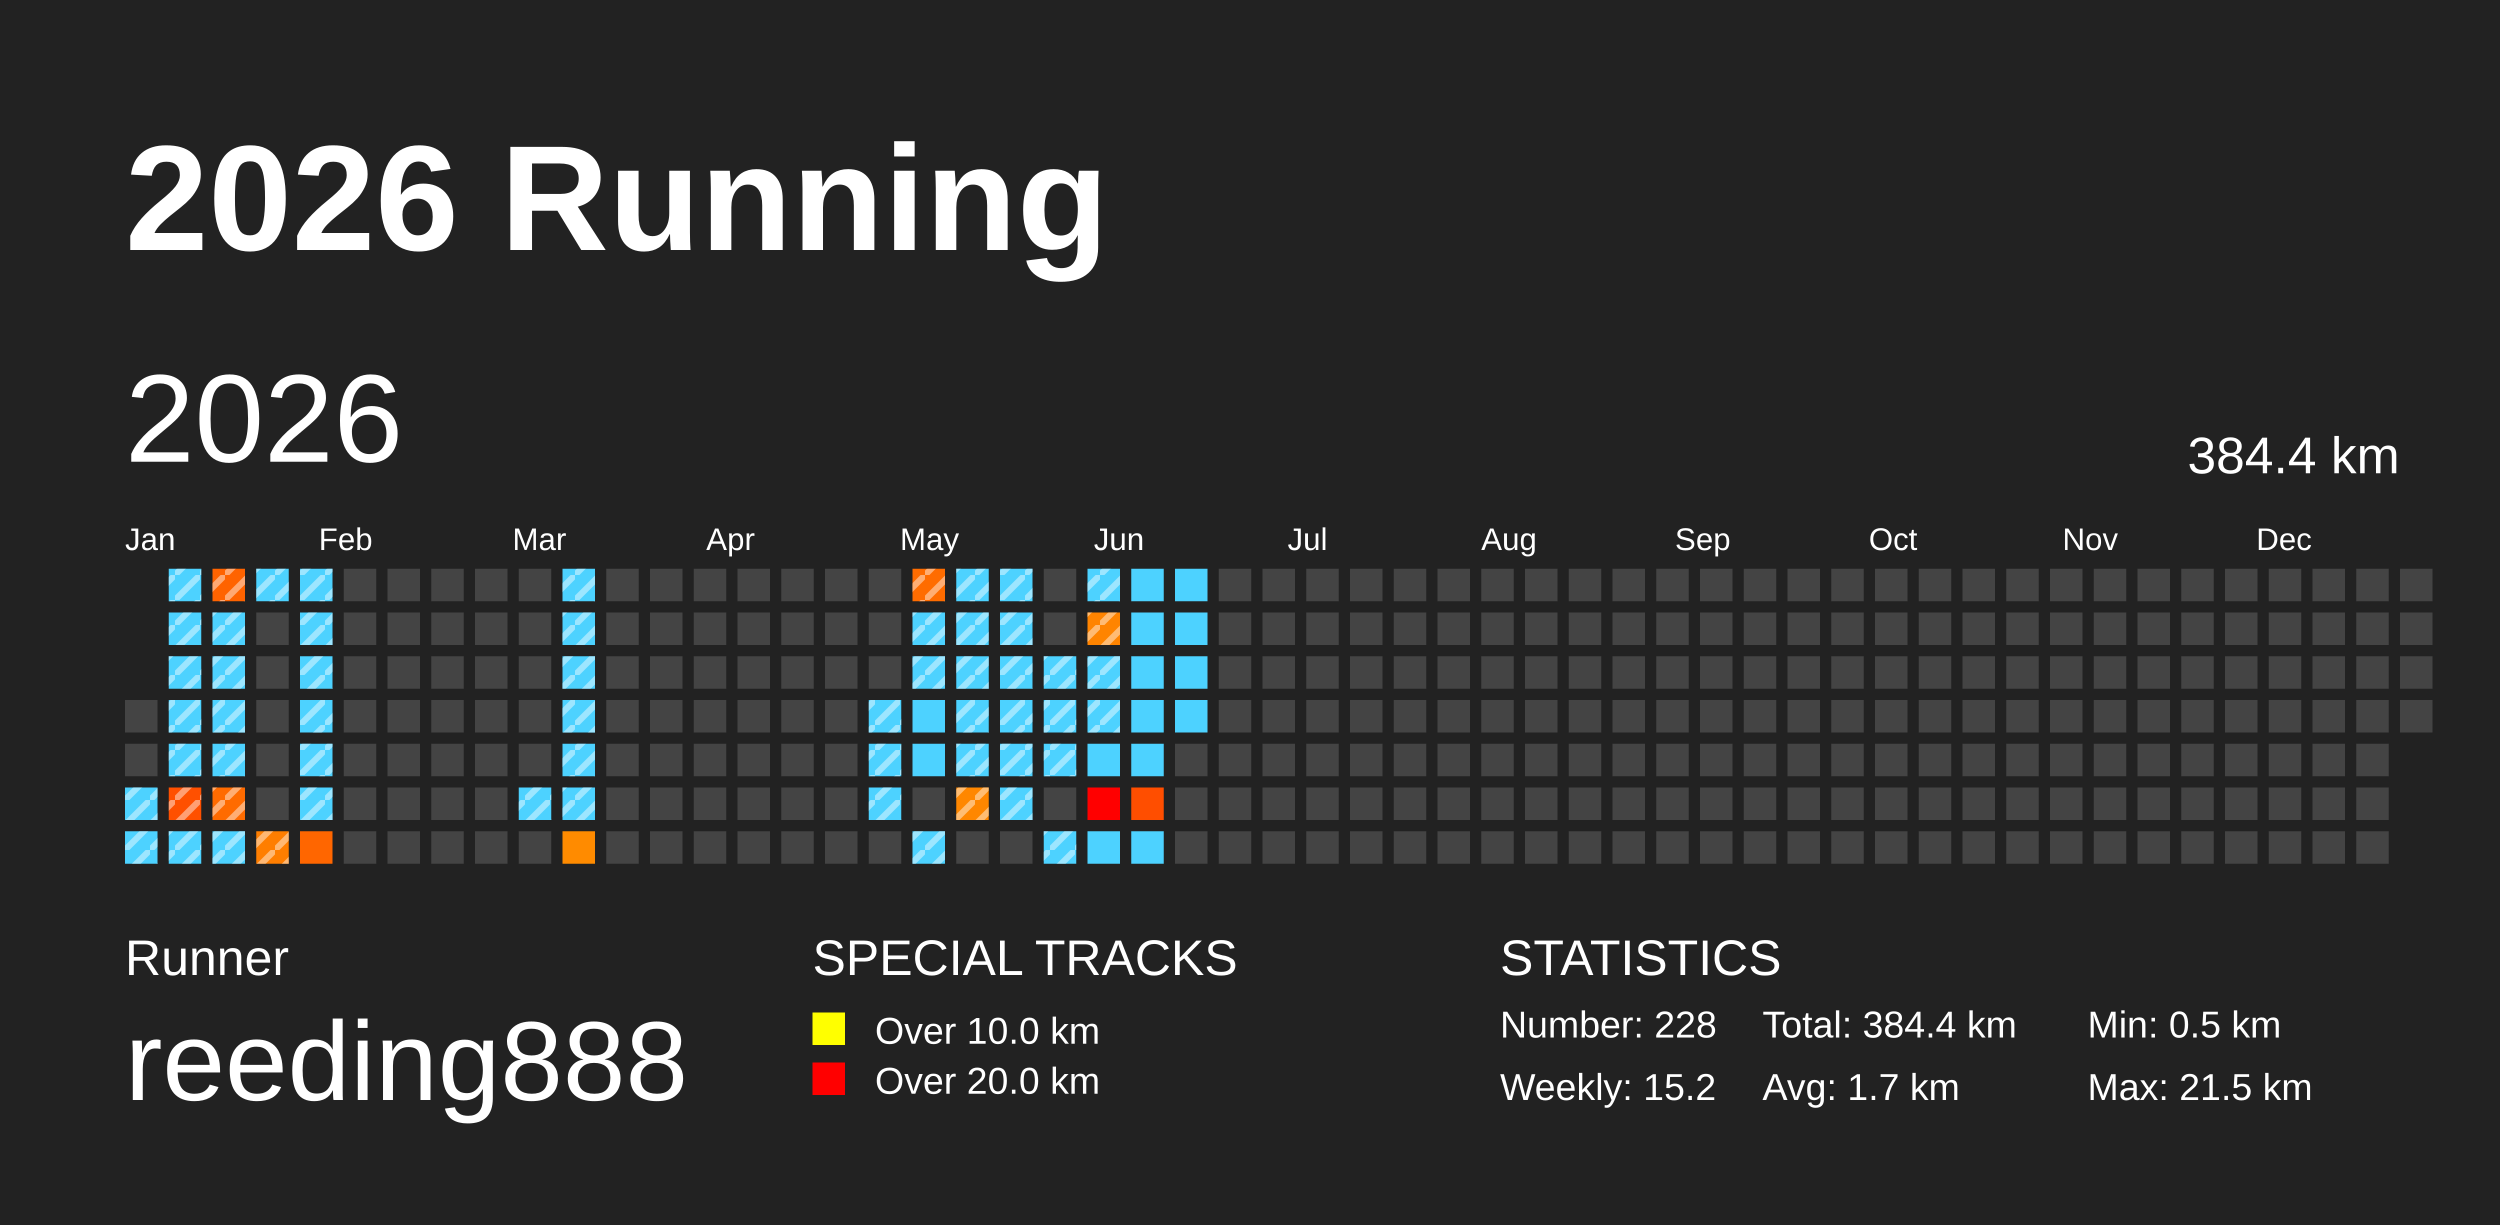
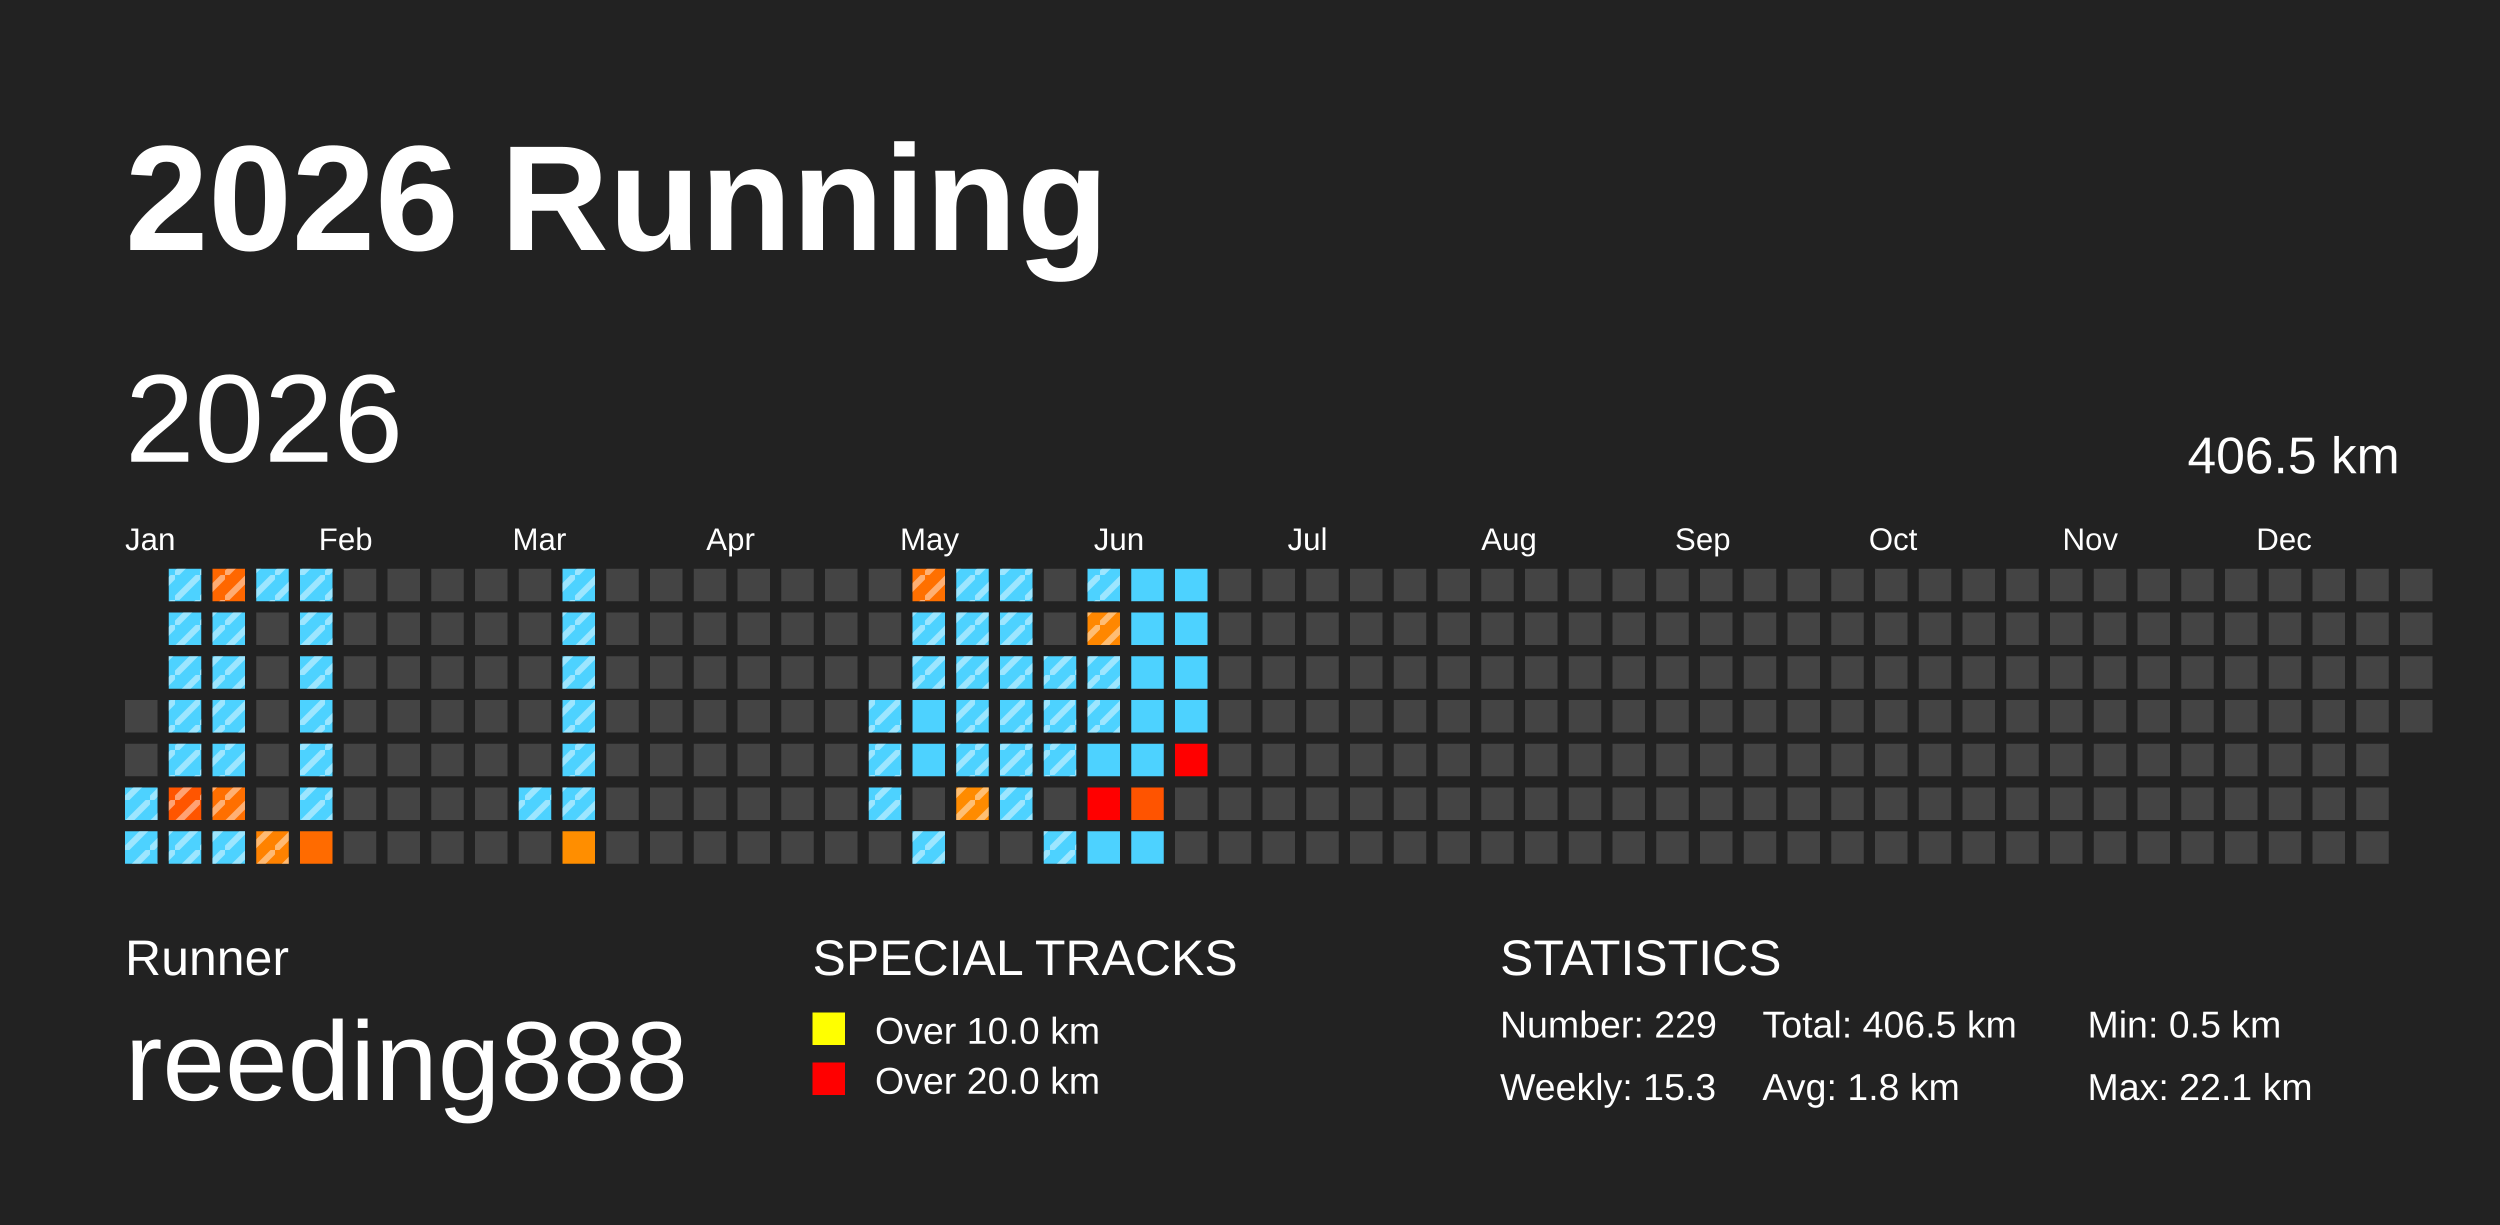
<svg xmlns="http://www.w3.org/2000/svg" baseProfile="full" height="98mm" version="1.1" viewBox="0,0,200,98" width="200mm">
  <defs>
    <pattern height="2" id="indoor-stripe" patternUnits="userSpaceOnUse" width="2">
      <line stroke="white" stroke-opacity="0.45" stroke-width="0.5" x1="0" x2="2" y1="2" y2="0" />
    </pattern>
  </defs>
  <rect fill="#222222" height="98" width="200" x="0" y="0" />
  <text fill="#FFFFFF" style="font-size:12px; font-family:Arial; font-weight:bold;" x="10" y="20">2026 Running</text>
  <text fill="#FFFFFF" style="font-size:4px; font-family:Arial" x="10" y="78">Runner</text>
  <text fill="#FFFFFF" style="font-size:9px; font-family:Arial" x="10" y="88">reeding888</text>
  <text fill="#FFFFFF" style="font-size:4px; font-family:Arial" x="65" y="78">SPECIAL TRACKS</text>
  <rect fill="yellow" height="2.6" width="2.6" x="65" y="81" />
  <text fill="#FFFFFF" style="font-size:3px; font-family:Arial" x="70" y="83.5">Over 10.0 km</text>
  <rect fill="red" height="2.6" width="2.6" x="65" y="85" />
  <text fill="#FFFFFF" style="font-size:3px; font-family:Arial" x="70" y="87.5">Over 20.0 km</text>
  <text fill="#FFFFFF" style="font-size:4px; font-family:Arial" x="120" y="78">STATISTICS</text>
-   <text fill="#FFFFFF" style="font-size:3px; font-family:Arial" x="120" y="83">Number: 228</text>
-   <text fill="#FFFFFF" style="font-size:3px; font-family:Arial" x="120" y="88">Weekly: 15.2</text>
-   <text fill="#FFFFFF" style="font-size:3px; font-family:Arial" x="141" y="83">Total: 384.4 km</text>
-   <text fill="#FFFFFF" style="font-size:3px; font-family:Arial" x="141" y="88">Avg: 1.7 km</text>
+   <text fill="#FFFFFF" style="font-size:3px; font-family:Arial" x="120" y="83">Number: 229</text>
+   <text fill="#FFFFFF" style="font-size:3px; font-family:Arial" x="120" y="88">Weekly: 15.3</text>
+   <text fill="#FFFFFF" style="font-size:3px; font-family:Arial" x="141" y="83">Total: 406.5 km</text>
+   <text fill="#FFFFFF" style="font-size:3px; font-family:Arial" x="141" y="88">Avg: 1.8 km</text>
  <text fill="#FFFFFF" style="font-size:3px; font-family:Arial" x="167" y="83">Min: 0.5 km</text>
-   <text fill="#FFFFFF" style="font-size:3px; font-family:Arial" x="167" y="88">Max: 21.5 km</text>
+   <text fill="#FFFFFF" style="font-size:3px; font-family:Arial" x="167" y="88">Max: 22.1 km</text>
  <text dominant-baseline="hanging" fill="#FFFFFF" style="font-size:10.0px; font-family:Arial;" x="10" y="30">2026</text>
-   <text dominant-baseline="hanging" fill="#FFFFFF" style="font-size:4.125px; font-family:Arial;" x="175" y="35">384.4 km</text>
+   <text dominant-baseline="hanging" fill="#FFFFFF" style="font-size:4.125px; font-family:Arial;" x="175" y="35">406.5 km</text>
  <text fill="#FFFFFF" style="font-size:2.5px; font-family:Arial" x="10.0" y="44">Jan</text>
  <text fill="#FFFFFF" style="font-size:2.5px; font-family:Arial" x="25.5" y="44">Feb</text>
  <text fill="#FFFFFF" style="font-size:2.5px; font-family:Arial" x="41.0" y="44">Mar</text>
  <text fill="#FFFFFF" style="font-size:2.5px; font-family:Arial" x="56.5" y="44">Apr</text>
  <text fill="#FFFFFF" style="font-size:2.5px; font-family:Arial" x="72.0" y="44">May</text>
  <text fill="#FFFFFF" style="font-size:2.5px; font-family:Arial" x="87.5" y="44">Jun</text>
  <text fill="#FFFFFF" style="font-size:2.5px; font-family:Arial" x="103.0" y="44">Jul</text>
  <text fill="#FFFFFF" style="font-size:2.5px; font-family:Arial" x="118.5" y="44">Aug</text>
  <text fill="#FFFFFF" style="font-size:2.5px; font-family:Arial" x="134.0" y="44">Sep</text>
  <text fill="#FFFFFF" style="font-size:2.5px; font-family:Arial" x="149.5" y="44">Oct</text>
  <text fill="#FFFFFF" style="font-size:2.5px; font-family:Arial" x="165.0" y="44">Nov</text>
  <text fill="#FFFFFF" style="font-size:2.5px; font-family:Arial" x="180.5" y="44">Dec</text>
  <rect fill="#444444" height="2.6" width="2.6" x="10.0" y="56.0" />
  <rect fill="#444444" height="2.6" width="2.6" x="10.0" y="59.5" />
  <rect fill="#4dd2ff" height="2.6" width="2.6" x="10.0" y="63.0" />
  <rect fill="url(#indoor-stripe)" height="2.6" style="pointer-events: none;" width="2.6" x="10.0" y="63.0" />
  <rect fill="#4dd2ff" height="2.6" width="2.6" x="10.0" y="66.5" />
  <rect fill="url(#indoor-stripe)" height="2.6" style="pointer-events: none;" width="2.6" x="10.0" y="66.5" />
  <rect fill="#4dd2ff" height="2.6" width="2.6" x="13.5" y="45.5" />
  <rect fill="url(#indoor-stripe)" height="2.6" style="pointer-events: none;" width="2.6" x="13.5" y="45.5" />
  <rect fill="#4dd2ff" height="2.6" width="2.6" x="13.5" y="49.0" />
  <rect fill="url(#indoor-stripe)" height="2.6" style="pointer-events: none;" width="2.6" x="13.5" y="49.0" />
  <rect fill="#4dd2ff" height="2.6" width="2.6" x="13.5" y="52.5" />
  <rect fill="url(#indoor-stripe)" height="2.6" style="pointer-events: none;" width="2.6" x="13.5" y="52.5" />
  <rect fill="#4dd2ff" height="2.6" width="2.6" x="13.5" y="56.0" />
  <rect fill="url(#indoor-stripe)" height="2.6" style="pointer-events: none;" width="2.6" x="13.5" y="56.0" />
  <rect fill="#4dd2ff" height="2.6" width="2.6" x="13.5" y="59.5" />
  <rect fill="url(#indoor-stripe)" height="2.6" style="pointer-events: none;" width="2.6" x="13.5" y="59.5" />
-   <rect fill="#ff5000" height="2.6" width="2.6" x="13.5" y="63.0" />
+   <rect fill="#ff5500" height="2.6" width="2.6" x="13.5" y="63.0" />
  <rect fill="url(#indoor-stripe)" height="2.6" style="pointer-events: none;" width="2.6" x="13.5" y="63.0" />
  <rect fill="#4dd2ff" height="2.6" width="2.6" x="13.5" y="66.5" />
  <rect fill="url(#indoor-stripe)" height="2.6" style="pointer-events: none;" width="2.6" x="13.5" y="66.5" />
-   <rect fill="#ff6300" height="2.6" width="2.6" x="17.0" y="45.5" />
+   <rect fill="#ff6700" height="2.6" width="2.6" x="17.0" y="45.5" />
  <rect fill="url(#indoor-stripe)" height="2.6" style="pointer-events: none;" width="2.6" x="17.0" y="45.5" />
  <rect fill="#4dd2ff" height="2.6" width="2.6" x="17.0" y="49.0" />
  <rect fill="url(#indoor-stripe)" height="2.6" style="pointer-events: none;" width="2.6" x="17.0" y="49.0" />
  <rect fill="#4dd2ff" height="2.6" width="2.6" x="17.0" y="52.5" />
  <rect fill="url(#indoor-stripe)" height="2.6" style="pointer-events: none;" width="2.6" x="17.0" y="52.5" />
  <rect fill="#4dd2ff" height="2.6" width="2.6" x="17.0" y="56.0" />
  <rect fill="url(#indoor-stripe)" height="2.6" style="pointer-events: none;" width="2.6" x="17.0" y="56.0" />
  <rect fill="#4dd2ff" height="2.6" width="2.6" x="17.0" y="59.5" />
  <rect fill="url(#indoor-stripe)" height="2.6" style="pointer-events: none;" width="2.6" x="17.0" y="59.5" />
-   <rect fill="#ff6b00" height="2.6" width="2.6" x="17.0" y="63.0" />
+   <rect fill="#ff6f00" height="2.6" width="2.6" x="17.0" y="63.0" />
  <rect fill="url(#indoor-stripe)" height="2.6" style="pointer-events: none;" width="2.6" x="17.0" y="63.0" />
  <rect fill="#4dd2ff" height="2.6" width="2.6" x="17.0" y="66.5" />
  <rect fill="url(#indoor-stripe)" height="2.6" style="pointer-events: none;" width="2.6" x="17.0" y="66.5" />
  <rect fill="#4dd2ff" height="2.6" width="2.6" x="20.5" y="45.5" />
  <rect fill="url(#indoor-stripe)" height="2.6" style="pointer-events: none;" width="2.6" x="20.5" y="45.5" />
  <rect fill="#444444" height="2.6" width="2.6" x="20.5" y="49.0" />
  <rect fill="#444444" height="2.6" width="2.6" x="20.5" y="52.5" />
  <rect fill="#444444" height="2.6" width="2.6" x="20.5" y="56.0" />
  <rect fill="#444444" height="2.6" width="2.6" x="20.5" y="59.5" />
  <rect fill="#444444" height="2.6" width="2.6" x="20.5" y="63.0" />
-   <rect fill="#ff7e00" height="2.6" width="2.6" x="20.5" y="66.5" />
+   <rect fill="#ff8200" height="2.6" width="2.6" x="20.5" y="66.5" />
  <rect fill="url(#indoor-stripe)" height="2.6" style="pointer-events: none;" width="2.6" x="20.5" y="66.5" />
  <rect fill="#4dd2ff" height="2.6" width="2.6" x="24.0" y="45.5" />
  <rect fill="url(#indoor-stripe)" height="2.6" style="pointer-events: none;" width="2.6" x="24.0" y="45.5" />
  <rect fill="#4dd2ff" height="2.6" width="2.6" x="24.0" y="49.0" />
  <rect fill="url(#indoor-stripe)" height="2.6" style="pointer-events: none;" width="2.6" x="24.0" y="49.0" />
  <rect fill="#4dd2ff" height="2.6" width="2.6" x="24.0" y="52.5" />
  <rect fill="url(#indoor-stripe)" height="2.6" style="pointer-events: none;" width="2.6" x="24.0" y="52.5" />
  <rect fill="#4dd2ff" height="2.6" width="2.6" x="24.0" y="56.0" />
  <rect fill="url(#indoor-stripe)" height="2.6" style="pointer-events: none;" width="2.6" x="24.0" y="56.0" />
  <rect fill="#4dd2ff" height="2.6" width="2.6" x="24.0" y="59.5" />
  <rect fill="url(#indoor-stripe)" height="2.6" style="pointer-events: none;" width="2.6" x="24.0" y="59.5" />
  <rect fill="#4dd2ff" height="2.6" width="2.6" x="24.0" y="63.0" />
  <rect fill="url(#indoor-stripe)" height="2.6" style="pointer-events: none;" width="2.6" x="24.0" y="63.0" />
-   <rect fill="#ff6600" height="2.6" width="2.6" x="24.0" y="66.5" />
+   <rect fill="#ff6b00" height="2.6" width="2.6" x="24.0" y="66.5" />
  <rect fill="#444444" height="2.6" width="2.6" x="27.5" y="45.5" />
  <rect fill="#444444" height="2.6" width="2.6" x="27.5" y="49.0" />
  <rect fill="#444444" height="2.6" width="2.6" x="27.5" y="52.5" />
  <rect fill="#444444" height="2.6" width="2.6" x="27.5" y="56.0" />
  <rect fill="#444444" height="2.6" width="2.6" x="27.5" y="59.5" />
  <rect fill="#444444" height="2.6" width="2.6" x="27.5" y="63.0" />
  <rect fill="#444444" height="2.6" width="2.6" x="27.5" y="66.5" />
  <rect fill="#444444" height="2.6" width="2.6" x="31.0" y="45.5" />
  <rect fill="#444444" height="2.6" width="2.6" x="31.0" y="49.0" />
  <rect fill="#444444" height="2.6" width="2.6" x="31.0" y="52.5" />
  <rect fill="#444444" height="2.6" width="2.6" x="31.0" y="56.0" />
  <rect fill="#444444" height="2.6" width="2.6" x="31.0" y="59.5" />
  <rect fill="#444444" height="2.6" width="2.6" x="31.0" y="63.0" />
  <rect fill="#444444" height="2.6" width="2.6" x="31.0" y="66.5" />
  <rect fill="#444444" height="2.6" width="2.6" x="34.5" y="45.5" />
  <rect fill="#444444" height="2.6" width="2.6" x="34.5" y="49.0" />
  <rect fill="#444444" height="2.6" width="2.6" x="34.5" y="52.5" />
  <rect fill="#444444" height="2.6" width="2.6" x="34.5" y="56.0" />
  <rect fill="#444444" height="2.6" width="2.6" x="34.5" y="59.5" />
  <rect fill="#444444" height="2.6" width="2.6" x="34.5" y="63.0" />
  <rect fill="#444444" height="2.6" width="2.6" x="34.5" y="66.5" />
  <rect fill="#444444" height="2.6" width="2.6" x="38.0" y="45.5" />
  <rect fill="#444444" height="2.6" width="2.6" x="38.0" y="49.0" />
  <rect fill="#444444" height="2.6" width="2.6" x="38.0" y="52.5" />
  <rect fill="#444444" height="2.6" width="2.6" x="38.0" y="56.0" />
  <rect fill="#444444" height="2.6" width="2.6" x="38.0" y="59.5" />
  <rect fill="#444444" height="2.6" width="2.6" x="38.0" y="63.0" />
  <rect fill="#444444" height="2.6" width="2.6" x="38.0" y="66.5" />
  <rect fill="#444444" height="2.6" width="2.6" x="41.5" y="45.5" />
  <rect fill="#444444" height="2.6" width="2.6" x="41.5" y="49.0" />
  <rect fill="#444444" height="2.6" width="2.6" x="41.5" y="52.5" />
  <rect fill="#444444" height="2.6" width="2.6" x="41.5" y="56.0" />
  <rect fill="#444444" height="2.6" width="2.6" x="41.5" y="59.5" />
  <rect fill="#4dd2ff" height="2.6" width="2.6" x="41.5" y="63.0" />
  <rect fill="url(#indoor-stripe)" height="2.6" style="pointer-events: none;" width="2.6" x="41.5" y="63.0" />
  <rect fill="#444444" height="2.6" width="2.6" x="41.5" y="66.5" />
  <rect fill="#4dd2ff" height="2.6" width="2.6" x="45.0" y="45.5" />
  <rect fill="url(#indoor-stripe)" height="2.6" style="pointer-events: none;" width="2.6" x="45.0" y="45.5" />
  <rect fill="#4dd2ff" height="2.6" width="2.6" x="45.0" y="49.0" />
  <rect fill="url(#indoor-stripe)" height="2.6" style="pointer-events: none;" width="2.6" x="45.0" y="49.0" />
  <rect fill="#4dd2ff" height="2.6" width="2.6" x="45.0" y="52.5" />
  <rect fill="url(#indoor-stripe)" height="2.6" style="pointer-events: none;" width="2.6" x="45.0" y="52.5" />
  <rect fill="#4dd2ff" height="2.6" width="2.6" x="45.0" y="56.0" />
  <rect fill="url(#indoor-stripe)" height="2.6" style="pointer-events: none;" width="2.6" x="45.0" y="56.0" />
  <rect fill="#4dd2ff" height="2.6" width="2.6" x="45.0" y="59.5" />
  <rect fill="url(#indoor-stripe)" height="2.6" style="pointer-events: none;" width="2.6" x="45.0" y="59.5" />
  <rect fill="#4dd2ff" height="2.6" width="2.6" x="45.0" y="63.0" />
  <rect fill="url(#indoor-stripe)" height="2.6" style="pointer-events: none;" width="2.6" x="45.0" y="63.0" />
-   <rect fill="#ff8b00" height="2.6" width="2.6" x="45.0" y="66.5" />
+   <rect fill="#ff8e00" height="2.6" width="2.6" x="45.0" y="66.5" />
  <rect fill="#444444" height="2.6" width="2.6" x="48.5" y="45.5" />
  <rect fill="#444444" height="2.6" width="2.6" x="48.5" y="49.0" />
  <rect fill="#444444" height="2.6" width="2.6" x="48.5" y="52.5" />
  <rect fill="#444444" height="2.6" width="2.6" x="48.5" y="56.0" />
  <rect fill="#444444" height="2.6" width="2.6" x="48.5" y="59.5" />
  <rect fill="#444444" height="2.6" width="2.6" x="48.5" y="63.0" />
  <rect fill="#444444" height="2.6" width="2.6" x="48.5" y="66.5" />
  <rect fill="#444444" height="2.6" width="2.6" x="52.0" y="45.5" />
  <rect fill="#444444" height="2.6" width="2.6" x="52.0" y="49.0" />
  <rect fill="#444444" height="2.6" width="2.6" x="52.0" y="52.5" />
  <rect fill="#444444" height="2.6" width="2.6" x="52.0" y="56.0" />
  <rect fill="#444444" height="2.6" width="2.6" x="52.0" y="59.5" />
  <rect fill="#444444" height="2.6" width="2.6" x="52.0" y="63.0" />
  <rect fill="#444444" height="2.6" width="2.6" x="52.0" y="66.5" />
  <rect fill="#444444" height="2.6" width="2.6" x="55.5" y="45.5" />
  <rect fill="#444444" height="2.6" width="2.6" x="55.5" y="49.0" />
  <rect fill="#444444" height="2.6" width="2.6" x="55.5" y="52.5" />
  <rect fill="#444444" height="2.6" width="2.6" x="55.5" y="56.0" />
  <rect fill="#444444" height="2.6" width="2.6" x="55.5" y="59.5" />
  <rect fill="#444444" height="2.6" width="2.6" x="55.5" y="63.0" />
  <rect fill="#444444" height="2.6" width="2.6" x="55.5" y="66.5" />
  <rect fill="#444444" height="2.6" width="2.6" x="59.0" y="45.5" />
  <rect fill="#444444" height="2.6" width="2.6" x="59.0" y="49.0" />
  <rect fill="#444444" height="2.6" width="2.6" x="59.0" y="52.5" />
  <rect fill="#444444" height="2.6" width="2.6" x="59.0" y="56.0" />
  <rect fill="#444444" height="2.6" width="2.6" x="59.0" y="59.5" />
  <rect fill="#444444" height="2.6" width="2.6" x="59.0" y="63.0" />
  <rect fill="#444444" height="2.6" width="2.6" x="59.0" y="66.5" />
  <rect fill="#444444" height="2.6" width="2.6" x="62.5" y="45.5" />
  <rect fill="#444444" height="2.6" width="2.6" x="62.5" y="49.0" />
  <rect fill="#444444" height="2.6" width="2.6" x="62.5" y="52.5" />
  <rect fill="#444444" height="2.6" width="2.6" x="62.5" y="56.0" />
  <rect fill="#444444" height="2.6" width="2.6" x="62.5" y="59.5" />
  <rect fill="#444444" height="2.6" width="2.6" x="62.5" y="63.0" />
  <rect fill="#444444" height="2.6" width="2.6" x="62.5" y="66.5" />
  <rect fill="#444444" height="2.6" width="2.6" x="66.0" y="45.5" />
  <rect fill="#444444" height="2.6" width="2.6" x="66.0" y="49.0" />
  <rect fill="#444444" height="2.6" width="2.6" x="66.0" y="52.5" />
  <rect fill="#444444" height="2.6" width="2.6" x="66.0" y="56.0" />
  <rect fill="#444444" height="2.6" width="2.6" x="66.0" y="59.5" />
  <rect fill="#444444" height="2.6" width="2.6" x="66.0" y="63.0" />
  <rect fill="#444444" height="2.6" width="2.6" x="66.0" y="66.5" />
  <rect fill="#444444" height="2.6" width="2.6" x="69.5" y="45.5" />
  <rect fill="#444444" height="2.6" width="2.6" x="69.5" y="49.0" />
  <rect fill="#444444" height="2.6" width="2.6" x="69.5" y="52.5" />
  <rect fill="#4dd2ff" height="2.6" width="2.6" x="69.5" y="56.0" />
  <rect fill="url(#indoor-stripe)" height="2.6" style="pointer-events: none;" width="2.6" x="69.5" y="56.0" />
  <rect fill="#4dd2ff" height="2.6" width="2.6" x="69.5" y="59.5" />
  <rect fill="url(#indoor-stripe)" height="2.6" style="pointer-events: none;" width="2.6" x="69.5" y="59.5" />
  <rect fill="#4dd2ff" height="2.6" width="2.6" x="69.5" y="63.0" />
  <rect fill="url(#indoor-stripe)" height="2.6" style="pointer-events: none;" width="2.6" x="69.5" y="63.0" />
  <rect fill="#444444" height="2.6" width="2.6" x="69.5" y="66.5" />
-   <rect fill="#ff6c00" height="2.6" width="2.6" x="73.0" y="45.5" />
+   <rect fill="#ff7000" height="2.6" width="2.6" x="73.0" y="45.5" />
  <rect fill="url(#indoor-stripe)" height="2.6" style="pointer-events: none;" width="2.6" x="73.0" y="45.5" />
  <rect fill="#4dd2ff" height="2.6" width="2.6" x="73.0" y="49.0" />
  <rect fill="url(#indoor-stripe)" height="2.6" style="pointer-events: none;" width="2.6" x="73.0" y="49.0" />
  <rect fill="#4dd2ff" height="2.6" width="2.6" x="73.0" y="52.5" />
  <rect fill="url(#indoor-stripe)" height="2.6" style="pointer-events: none;" width="2.6" x="73.0" y="52.5" />
  <rect fill="#4dd2ff" height="2.6" width="2.6" x="73.0" y="56.0" />
  <rect fill="#4dd2ff" height="2.6" width="2.6" x="73.0" y="59.5" />
  <rect fill="#444444" height="2.6" width="2.6" x="73.0" y="63.0" />
  <rect fill="#4dd2ff" height="2.6" width="2.6" x="73.0" y="66.5" />
  <rect fill="url(#indoor-stripe)" height="2.6" style="pointer-events: none;" width="2.6" x="73.0" y="66.5" />
  <rect fill="#4dd2ff" height="2.6" width="2.6" x="76.5" y="45.5" />
  <rect fill="url(#indoor-stripe)" height="2.6" style="pointer-events: none;" width="2.6" x="76.5" y="45.5" />
  <rect fill="#4dd2ff" height="2.6" width="2.6" x="76.5" y="49.0" />
  <rect fill="url(#indoor-stripe)" height="2.6" style="pointer-events: none;" width="2.6" x="76.5" y="49.0" />
  <rect fill="#4dd2ff" height="2.6" width="2.6" x="76.5" y="52.5" />
  <rect fill="url(#indoor-stripe)" height="2.6" style="pointer-events: none;" width="2.6" x="76.5" y="52.5" />
  <rect fill="#4dd2ff" height="2.6" width="2.6" x="76.5" y="56.0" />
  <rect fill="url(#indoor-stripe)" height="2.6" style="pointer-events: none;" width="2.6" x="76.5" y="56.0" />
  <rect fill="#4dd2ff" height="2.6" width="2.6" x="76.5" y="59.5" />
  <rect fill="url(#indoor-stripe)" height="2.6" style="pointer-events: none;" width="2.6" x="76.5" y="59.5" />
-   <rect fill="#ff8700" height="2.6" width="2.6" x="76.5" y="63.0" />
+   <rect fill="#ff8b00" height="2.6" width="2.6" x="76.5" y="63.0" />
  <rect fill="url(#indoor-stripe)" height="2.6" style="pointer-events: none;" width="2.6" x="76.5" y="63.0" />
  <rect fill="#444444" height="2.6" width="2.6" x="76.5" y="66.5" />
  <rect fill="#4dd2ff" height="2.6" width="2.6" x="80.0" y="45.5" />
  <rect fill="url(#indoor-stripe)" height="2.6" style="pointer-events: none;" width="2.6" x="80.0" y="45.5" />
  <rect fill="#4dd2ff" height="2.6" width="2.6" x="80.0" y="49.0" />
  <rect fill="url(#indoor-stripe)" height="2.6" style="pointer-events: none;" width="2.6" x="80.0" y="49.0" />
  <rect fill="#4dd2ff" height="2.6" width="2.6" x="80.0" y="52.5" />
  <rect fill="url(#indoor-stripe)" height="2.6" style="pointer-events: none;" width="2.6" x="80.0" y="52.5" />
  <rect fill="#4dd2ff" height="2.6" width="2.6" x="80.0" y="56.0" />
  <rect fill="url(#indoor-stripe)" height="2.6" style="pointer-events: none;" width="2.6" x="80.0" y="56.0" />
  <rect fill="#4dd2ff" height="2.6" width="2.6" x="80.0" y="59.5" />
  <rect fill="url(#indoor-stripe)" height="2.6" style="pointer-events: none;" width="2.6" x="80.0" y="59.5" />
  <rect fill="#4dd2ff" height="2.6" width="2.6" x="80.0" y="63.0" />
  <rect fill="url(#indoor-stripe)" height="2.6" style="pointer-events: none;" width="2.6" x="80.0" y="63.0" />
  <rect fill="#444444" height="2.6" width="2.6" x="80.0" y="66.5" />
  <rect fill="#444444" height="2.6" width="2.6" x="83.5" y="45.5" />
  <rect fill="#444444" height="2.6" width="2.6" x="83.5" y="49.0" />
  <rect fill="#4dd2ff" height="2.6" width="2.6" x="83.5" y="52.5" />
  <rect fill="url(#indoor-stripe)" height="2.6" style="pointer-events: none;" width="2.6" x="83.5" y="52.5" />
  <rect fill="#4dd2ff" height="2.6" width="2.6" x="83.5" y="56.0" />
  <rect fill="url(#indoor-stripe)" height="2.6" style="pointer-events: none;" width="2.6" x="83.5" y="56.0" />
  <rect fill="#4dd2ff" height="2.6" width="2.6" x="83.5" y="59.5" />
  <rect fill="url(#indoor-stripe)" height="2.6" style="pointer-events: none;" width="2.6" x="83.5" y="59.5" />
  <rect fill="#444444" height="2.6" width="2.6" x="83.5" y="63.0" />
  <rect fill="#4dd2ff" height="2.6" width="2.6" x="83.5" y="66.5" />
  <rect fill="url(#indoor-stripe)" height="2.6" style="pointer-events: none;" width="2.6" x="83.5" y="66.5" />
  <rect fill="#4dd2ff" height="2.6" width="2.6" x="87.0" y="45.5" />
  <rect fill="url(#indoor-stripe)" height="2.6" style="pointer-events: none;" width="2.6" x="87.0" y="45.5" />
-   <rect fill="#ff8400" height="2.6" width="2.6" x="87.0" y="49.0" />
+   <rect fill="#ff8700" height="2.6" width="2.6" x="87.0" y="49.0" />
  <rect fill="url(#indoor-stripe)" height="2.6" style="pointer-events: none;" width="2.6" x="87.0" y="49.0" />
  <rect fill="#4dd2ff" height="2.6" width="2.6" x="87.0" y="52.5" />
  <rect fill="url(#indoor-stripe)" height="2.6" style="pointer-events: none;" width="2.6" x="87.0" y="52.5" />
  <rect fill="#4dd2ff" height="2.6" width="2.6" x="87.0" y="56.0" />
  <rect fill="url(#indoor-stripe)" height="2.6" style="pointer-events: none;" width="2.6" x="87.0" y="56.0" />
  <rect fill="#4dd2ff" height="2.6" width="2.6" x="87.0" y="59.5" />
  <rect fill="red" height="2.6" width="2.6" x="87.0" y="63.0" />
  <rect fill="#4dd2ff" height="2.6" width="2.6" x="87.0" y="66.5" />
  <rect fill="#4dd2ff" height="2.6" width="2.6" x="90.5" y="45.5" />
  <rect fill="#4dd2ff" height="2.6" width="2.6" x="90.5" y="49.0" />
  <rect fill="#4dd2ff" height="2.6" width="2.6" x="90.5" y="52.5" />
  <rect fill="#4dd2ff" height="2.6" width="2.6" x="90.5" y="56.0" />
  <rect fill="#4dd2ff" height="2.6" width="2.6" x="90.5" y="59.5" />
-   <rect fill="#ff4e00" height="2.6" width="2.6" x="90.5" y="63.0" />
+   <rect fill="#ff5400" height="2.6" width="2.6" x="90.5" y="63.0" />
  <rect fill="#4dd2ff" height="2.6" width="2.6" x="90.5" y="66.5" />
  <rect fill="#4dd2ff" height="2.6" width="2.6" x="94.0" y="45.5" />
  <rect fill="#4dd2ff" height="2.6" width="2.6" x="94.0" y="49.0" />
  <rect fill="#4dd2ff" height="2.6" width="2.6" x="94.0" y="52.5" />
  <rect fill="#4dd2ff" height="2.6" width="2.6" x="94.0" y="56.0" />
-   <rect fill="#444444" height="2.6" width="2.6" x="94.0" y="59.5" />
+   <rect fill="red" height="2.6" width="2.6" x="94.0" y="59.5" />
  <rect fill="#444444" height="2.6" width="2.6" x="94.0" y="63.0" />
  <rect fill="#444444" height="2.6" width="2.6" x="94.0" y="66.5" />
  <rect fill="#444444" height="2.6" width="2.6" x="97.5" y="45.5" />
  <rect fill="#444444" height="2.6" width="2.6" x="97.5" y="49.0" />
  <rect fill="#444444" height="2.6" width="2.6" x="97.5" y="52.5" />
  <rect fill="#444444" height="2.6" width="2.6" x="97.5" y="56.0" />
  <rect fill="#444444" height="2.6" width="2.6" x="97.5" y="59.5" />
  <rect fill="#444444" height="2.6" width="2.6" x="97.5" y="63.0" />
  <rect fill="#444444" height="2.6" width="2.6" x="97.5" y="66.5" />
  <rect fill="#444444" height="2.6" width="2.6" x="101.0" y="45.5" />
  <rect fill="#444444" height="2.6" width="2.6" x="101.0" y="49.0" />
  <rect fill="#444444" height="2.6" width="2.6" x="101.0" y="52.5" />
  <rect fill="#444444" height="2.6" width="2.6" x="101.0" y="56.0" />
  <rect fill="#444444" height="2.6" width="2.6" x="101.0" y="59.5" />
  <rect fill="#444444" height="2.6" width="2.6" x="101.0" y="63.0" />
  <rect fill="#444444" height="2.6" width="2.6" x="101.0" y="66.5" />
  <rect fill="#444444" height="2.6" width="2.6" x="104.5" y="45.5" />
  <rect fill="#444444" height="2.6" width="2.6" x="104.5" y="49.0" />
  <rect fill="#444444" height="2.6" width="2.6" x="104.5" y="52.5" />
  <rect fill="#444444" height="2.6" width="2.6" x="104.5" y="56.0" />
  <rect fill="#444444" height="2.6" width="2.6" x="104.5" y="59.5" />
  <rect fill="#444444" height="2.6" width="2.6" x="104.5" y="63.0" />
  <rect fill="#444444" height="2.6" width="2.6" x="104.5" y="66.5" />
  <rect fill="#444444" height="2.6" width="2.6" x="108.0" y="45.5" />
  <rect fill="#444444" height="2.6" width="2.6" x="108.0" y="49.0" />
  <rect fill="#444444" height="2.6" width="2.6" x="108.0" y="52.5" />
  <rect fill="#444444" height="2.6" width="2.6" x="108.0" y="56.0" />
  <rect fill="#444444" height="2.6" width="2.6" x="108.0" y="59.5" />
  <rect fill="#444444" height="2.6" width="2.6" x="108.0" y="63.0" />
  <rect fill="#444444" height="2.6" width="2.6" x="108.0" y="66.5" />
  <rect fill="#444444" height="2.6" width="2.6" x="111.5" y="45.5" />
  <rect fill="#444444" height="2.6" width="2.6" x="111.5" y="49.0" />
  <rect fill="#444444" height="2.6" width="2.6" x="111.5" y="52.5" />
  <rect fill="#444444" height="2.6" width="2.6" x="111.5" y="56.0" />
  <rect fill="#444444" height="2.6" width="2.6" x="111.5" y="59.5" />
  <rect fill="#444444" height="2.6" width="2.6" x="111.5" y="63.0" />
  <rect fill="#444444" height="2.6" width="2.6" x="111.5" y="66.5" />
  <rect fill="#444444" height="2.6" width="2.6" x="115.0" y="45.5" />
  <rect fill="#444444" height="2.6" width="2.6" x="115.0" y="49.0" />
  <rect fill="#444444" height="2.6" width="2.6" x="115.0" y="52.5" />
  <rect fill="#444444" height="2.6" width="2.6" x="115.0" y="56.0" />
  <rect fill="#444444" height="2.6" width="2.6" x="115.0" y="59.5" />
  <rect fill="#444444" height="2.6" width="2.6" x="115.0" y="63.0" />
  <rect fill="#444444" height="2.6" width="2.6" x="115.0" y="66.5" />
  <rect fill="#444444" height="2.6" width="2.6" x="118.5" y="45.5" />
  <rect fill="#444444" height="2.6" width="2.6" x="118.5" y="49.0" />
  <rect fill="#444444" height="2.6" width="2.6" x="118.5" y="52.5" />
  <rect fill="#444444" height="2.6" width="2.6" x="118.5" y="56.0" />
  <rect fill="#444444" height="2.6" width="2.6" x="118.5" y="59.5" />
  <rect fill="#444444" height="2.6" width="2.6" x="118.5" y="63.0" />
  <rect fill="#444444" height="2.6" width="2.6" x="118.5" y="66.5" />
  <rect fill="#444444" height="2.6" width="2.6" x="122.0" y="45.5" />
  <rect fill="#444444" height="2.6" width="2.6" x="122.0" y="49.0" />
  <rect fill="#444444" height="2.6" width="2.6" x="122.0" y="52.5" />
  <rect fill="#444444" height="2.6" width="2.6" x="122.0" y="56.0" />
  <rect fill="#444444" height="2.6" width="2.6" x="122.0" y="59.5" />
  <rect fill="#444444" height="2.6" width="2.6" x="122.0" y="63.0" />
  <rect fill="#444444" height="2.6" width="2.6" x="122.0" y="66.5" />
  <rect fill="#444444" height="2.6" width="2.6" x="125.5" y="45.5" />
  <rect fill="#444444" height="2.6" width="2.6" x="125.5" y="49.0" />
  <rect fill="#444444" height="2.6" width="2.6" x="125.5" y="52.5" />
  <rect fill="#444444" height="2.6" width="2.6" x="125.5" y="56.0" />
  <rect fill="#444444" height="2.6" width="2.6" x="125.5" y="59.5" />
  <rect fill="#444444" height="2.6" width="2.6" x="125.5" y="63.0" />
  <rect fill="#444444" height="2.6" width="2.6" x="125.5" y="66.5" />
  <rect fill="#444444" height="2.6" width="2.6" x="129.0" y="45.5" />
  <rect fill="#444444" height="2.6" width="2.6" x="129.0" y="49.0" />
  <rect fill="#444444" height="2.6" width="2.6" x="129.0" y="52.5" />
  <rect fill="#444444" height="2.6" width="2.6" x="129.0" y="56.0" />
  <rect fill="#444444" height="2.6" width="2.6" x="129.0" y="59.5" />
  <rect fill="#444444" height="2.6" width="2.6" x="129.0" y="63.0" />
  <rect fill="#444444" height="2.6" width="2.6" x="129.0" y="66.5" />
  <rect fill="#444444" height="2.6" width="2.6" x="132.5" y="45.5" />
  <rect fill="#444444" height="2.6" width="2.6" x="132.5" y="49.0" />
  <rect fill="#444444" height="2.6" width="2.6" x="132.5" y="52.5" />
  <rect fill="#444444" height="2.6" width="2.6" x="132.5" y="56.0" />
  <rect fill="#444444" height="2.6" width="2.6" x="132.5" y="59.5" />
  <rect fill="#444444" height="2.6" width="2.6" x="132.5" y="63.0" />
  <rect fill="#444444" height="2.6" width="2.6" x="132.5" y="66.5" />
  <rect fill="#444444" height="2.6" width="2.6" x="136.0" y="45.5" />
  <rect fill="#444444" height="2.6" width="2.6" x="136.0" y="49.0" />
  <rect fill="#444444" height="2.6" width="2.6" x="136.0" y="52.5" />
  <rect fill="#444444" height="2.6" width="2.6" x="136.0" y="56.0" />
  <rect fill="#444444" height="2.6" width="2.6" x="136.0" y="59.5" />
  <rect fill="#444444" height="2.6" width="2.6" x="136.0" y="63.0" />
  <rect fill="#444444" height="2.6" width="2.6" x="136.0" y="66.5" />
  <rect fill="#444444" height="2.6" width="2.6" x="139.5" y="45.5" />
  <rect fill="#444444" height="2.6" width="2.6" x="139.5" y="49.0" />
  <rect fill="#444444" height="2.6" width="2.6" x="139.5" y="52.5" />
  <rect fill="#444444" height="2.6" width="2.6" x="139.5" y="56.0" />
  <rect fill="#444444" height="2.6" width="2.6" x="139.5" y="59.5" />
  <rect fill="#444444" height="2.6" width="2.6" x="139.5" y="63.0" />
  <rect fill="#444444" height="2.6" width="2.6" x="139.5" y="66.5" />
  <rect fill="#444444" height="2.6" width="2.6" x="143.0" y="45.5" />
  <rect fill="#444444" height="2.6" width="2.6" x="143.0" y="49.0" />
  <rect fill="#444444" height="2.6" width="2.6" x="143.0" y="52.5" />
  <rect fill="#444444" height="2.6" width="2.6" x="143.0" y="56.0" />
  <rect fill="#444444" height="2.6" width="2.6" x="143.0" y="59.5" />
  <rect fill="#444444" height="2.6" width="2.6" x="143.0" y="63.0" />
  <rect fill="#444444" height="2.6" width="2.6" x="143.0" y="66.5" />
  <rect fill="#444444" height="2.6" width="2.6" x="146.5" y="45.5" />
  <rect fill="#444444" height="2.6" width="2.6" x="146.5" y="49.0" />
  <rect fill="#444444" height="2.6" width="2.6" x="146.5" y="52.5" />
  <rect fill="#444444" height="2.6" width="2.6" x="146.5" y="56.0" />
  <rect fill="#444444" height="2.6" width="2.6" x="146.5" y="59.5" />
  <rect fill="#444444" height="2.6" width="2.6" x="146.5" y="63.0" />
  <rect fill="#444444" height="2.6" width="2.6" x="146.5" y="66.5" />
  <rect fill="#444444" height="2.6" width="2.6" x="150.0" y="45.5" />
  <rect fill="#444444" height="2.6" width="2.6" x="150.0" y="49.0" />
  <rect fill="#444444" height="2.6" width="2.6" x="150.0" y="52.5" />
  <rect fill="#444444" height="2.6" width="2.6" x="150.0" y="56.0" />
  <rect fill="#444444" height="2.6" width="2.6" x="150.0" y="59.5" />
  <rect fill="#444444" height="2.6" width="2.6" x="150.0" y="63.0" />
  <rect fill="#444444" height="2.6" width="2.6" x="150.0" y="66.5" />
  <rect fill="#444444" height="2.6" width="2.6" x="153.5" y="45.5" />
  <rect fill="#444444" height="2.6" width="2.6" x="153.5" y="49.0" />
  <rect fill="#444444" height="2.6" width="2.6" x="153.5" y="52.5" />
  <rect fill="#444444" height="2.6" width="2.6" x="153.5" y="56.0" />
  <rect fill="#444444" height="2.6" width="2.6" x="153.5" y="59.5" />
  <rect fill="#444444" height="2.6" width="2.6" x="153.5" y="63.0" />
  <rect fill="#444444" height="2.6" width="2.6" x="153.5" y="66.5" />
  <rect fill="#444444" height="2.6" width="2.6" x="157.0" y="45.5" />
  <rect fill="#444444" height="2.6" width="2.6" x="157.0" y="49.0" />
  <rect fill="#444444" height="2.6" width="2.6" x="157.0" y="52.5" />
  <rect fill="#444444" height="2.6" width="2.6" x="157.0" y="56.0" />
  <rect fill="#444444" height="2.6" width="2.6" x="157.0" y="59.5" />
  <rect fill="#444444" height="2.6" width="2.6" x="157.0" y="63.0" />
  <rect fill="#444444" height="2.6" width="2.6" x="157.0" y="66.5" />
  <rect fill="#444444" height="2.6" width="2.6" x="160.5" y="45.5" />
  <rect fill="#444444" height="2.6" width="2.6" x="160.5" y="49.0" />
  <rect fill="#444444" height="2.6" width="2.6" x="160.5" y="52.5" />
  <rect fill="#444444" height="2.6" width="2.6" x="160.5" y="56.0" />
  <rect fill="#444444" height="2.6" width="2.6" x="160.5" y="59.5" />
  <rect fill="#444444" height="2.6" width="2.6" x="160.5" y="63.0" />
  <rect fill="#444444" height="2.6" width="2.6" x="160.5" y="66.5" />
  <rect fill="#444444" height="2.6" width="2.6" x="164.0" y="45.5" />
  <rect fill="#444444" height="2.6" width="2.6" x="164.0" y="49.0" />
  <rect fill="#444444" height="2.6" width="2.6" x="164.0" y="52.5" />
  <rect fill="#444444" height="2.6" width="2.6" x="164.0" y="56.0" />
  <rect fill="#444444" height="2.6" width="2.6" x="164.0" y="59.5" />
  <rect fill="#444444" height="2.6" width="2.6" x="164.0" y="63.0" />
  <rect fill="#444444" height="2.6" width="2.6" x="164.0" y="66.5" />
  <rect fill="#444444" height="2.6" width="2.6" x="167.5" y="45.5" />
  <rect fill="#444444" height="2.6" width="2.6" x="167.5" y="49.0" />
  <rect fill="#444444" height="2.6" width="2.6" x="167.5" y="52.5" />
  <rect fill="#444444" height="2.6" width="2.6" x="167.5" y="56.0" />
  <rect fill="#444444" height="2.6" width="2.6" x="167.5" y="59.5" />
  <rect fill="#444444" height="2.6" width="2.6" x="167.5" y="63.0" />
  <rect fill="#444444" height="2.6" width="2.6" x="167.5" y="66.5" />
  <rect fill="#444444" height="2.6" width="2.6" x="171.0" y="45.5" />
  <rect fill="#444444" height="2.6" width="2.6" x="171.0" y="49.0" />
  <rect fill="#444444" height="2.6" width="2.6" x="171.0" y="52.5" />
  <rect fill="#444444" height="2.6" width="2.6" x="171.0" y="56.0" />
  <rect fill="#444444" height="2.6" width="2.6" x="171.0" y="59.5" />
  <rect fill="#444444" height="2.6" width="2.6" x="171.0" y="63.0" />
  <rect fill="#444444" height="2.6" width="2.6" x="171.0" y="66.5" />
  <rect fill="#444444" height="2.6" width="2.6" x="174.5" y="45.5" />
  <rect fill="#444444" height="2.6" width="2.6" x="174.5" y="49.0" />
  <rect fill="#444444" height="2.6" width="2.6" x="174.5" y="52.5" />
  <rect fill="#444444" height="2.6" width="2.6" x="174.5" y="56.0" />
  <rect fill="#444444" height="2.6" width="2.6" x="174.5" y="59.5" />
  <rect fill="#444444" height="2.6" width="2.6" x="174.5" y="63.0" />
  <rect fill="#444444" height="2.6" width="2.6" x="174.5" y="66.5" />
  <rect fill="#444444" height="2.6" width="2.6" x="178.0" y="45.5" />
  <rect fill="#444444" height="2.6" width="2.6" x="178.0" y="49.0" />
  <rect fill="#444444" height="2.6" width="2.6" x="178.0" y="52.5" />
  <rect fill="#444444" height="2.6" width="2.6" x="178.0" y="56.0" />
  <rect fill="#444444" height="2.6" width="2.6" x="178.0" y="59.5" />
  <rect fill="#444444" height="2.6" width="2.6" x="178.0" y="63.0" />
  <rect fill="#444444" height="2.6" width="2.6" x="178.0" y="66.5" />
  <rect fill="#444444" height="2.6" width="2.6" x="181.5" y="45.5" />
  <rect fill="#444444" height="2.6" width="2.6" x="181.5" y="49.0" />
  <rect fill="#444444" height="2.6" width="2.6" x="181.5" y="52.5" />
  <rect fill="#444444" height="2.6" width="2.6" x="181.5" y="56.0" />
  <rect fill="#444444" height="2.6" width="2.6" x="181.5" y="59.5" />
  <rect fill="#444444" height="2.6" width="2.6" x="181.5" y="63.0" />
  <rect fill="#444444" height="2.6" width="2.6" x="181.5" y="66.5" />
  <rect fill="#444444" height="2.6" width="2.6" x="185.0" y="45.5" />
  <rect fill="#444444" height="2.6" width="2.6" x="185.0" y="49.0" />
  <rect fill="#444444" height="2.6" width="2.6" x="185.0" y="52.5" />
  <rect fill="#444444" height="2.6" width="2.6" x="185.0" y="56.0" />
  <rect fill="#444444" height="2.6" width="2.6" x="185.0" y="59.5" />
  <rect fill="#444444" height="2.6" width="2.6" x="185.0" y="63.0" />
  <rect fill="#444444" height="2.6" width="2.6" x="185.0" y="66.5" />
  <rect fill="#444444" height="2.6" width="2.6" x="188.5" y="45.5" />
  <rect fill="#444444" height="2.6" width="2.6" x="188.5" y="49.0" />
  <rect fill="#444444" height="2.6" width="2.6" x="188.5" y="52.5" />
  <rect fill="#444444" height="2.6" width="2.6" x="188.5" y="56.0" />
  <rect fill="#444444" height="2.6" width="2.6" x="188.5" y="59.5" />
  <rect fill="#444444" height="2.6" width="2.6" x="188.5" y="63.0" />
  <rect fill="#444444" height="2.6" width="2.6" x="188.5" y="66.5" />
  <rect fill="#444444" height="2.6" width="2.6" x="192.0" y="45.5" />
  <rect fill="#444444" height="2.6" width="2.6" x="192.0" y="49.0" />
  <rect fill="#444444" height="2.6" width="2.6" x="192.0" y="52.5" />
  <rect fill="#444444" height="2.6" width="2.6" x="192.0" y="56.0" />
</svg>
